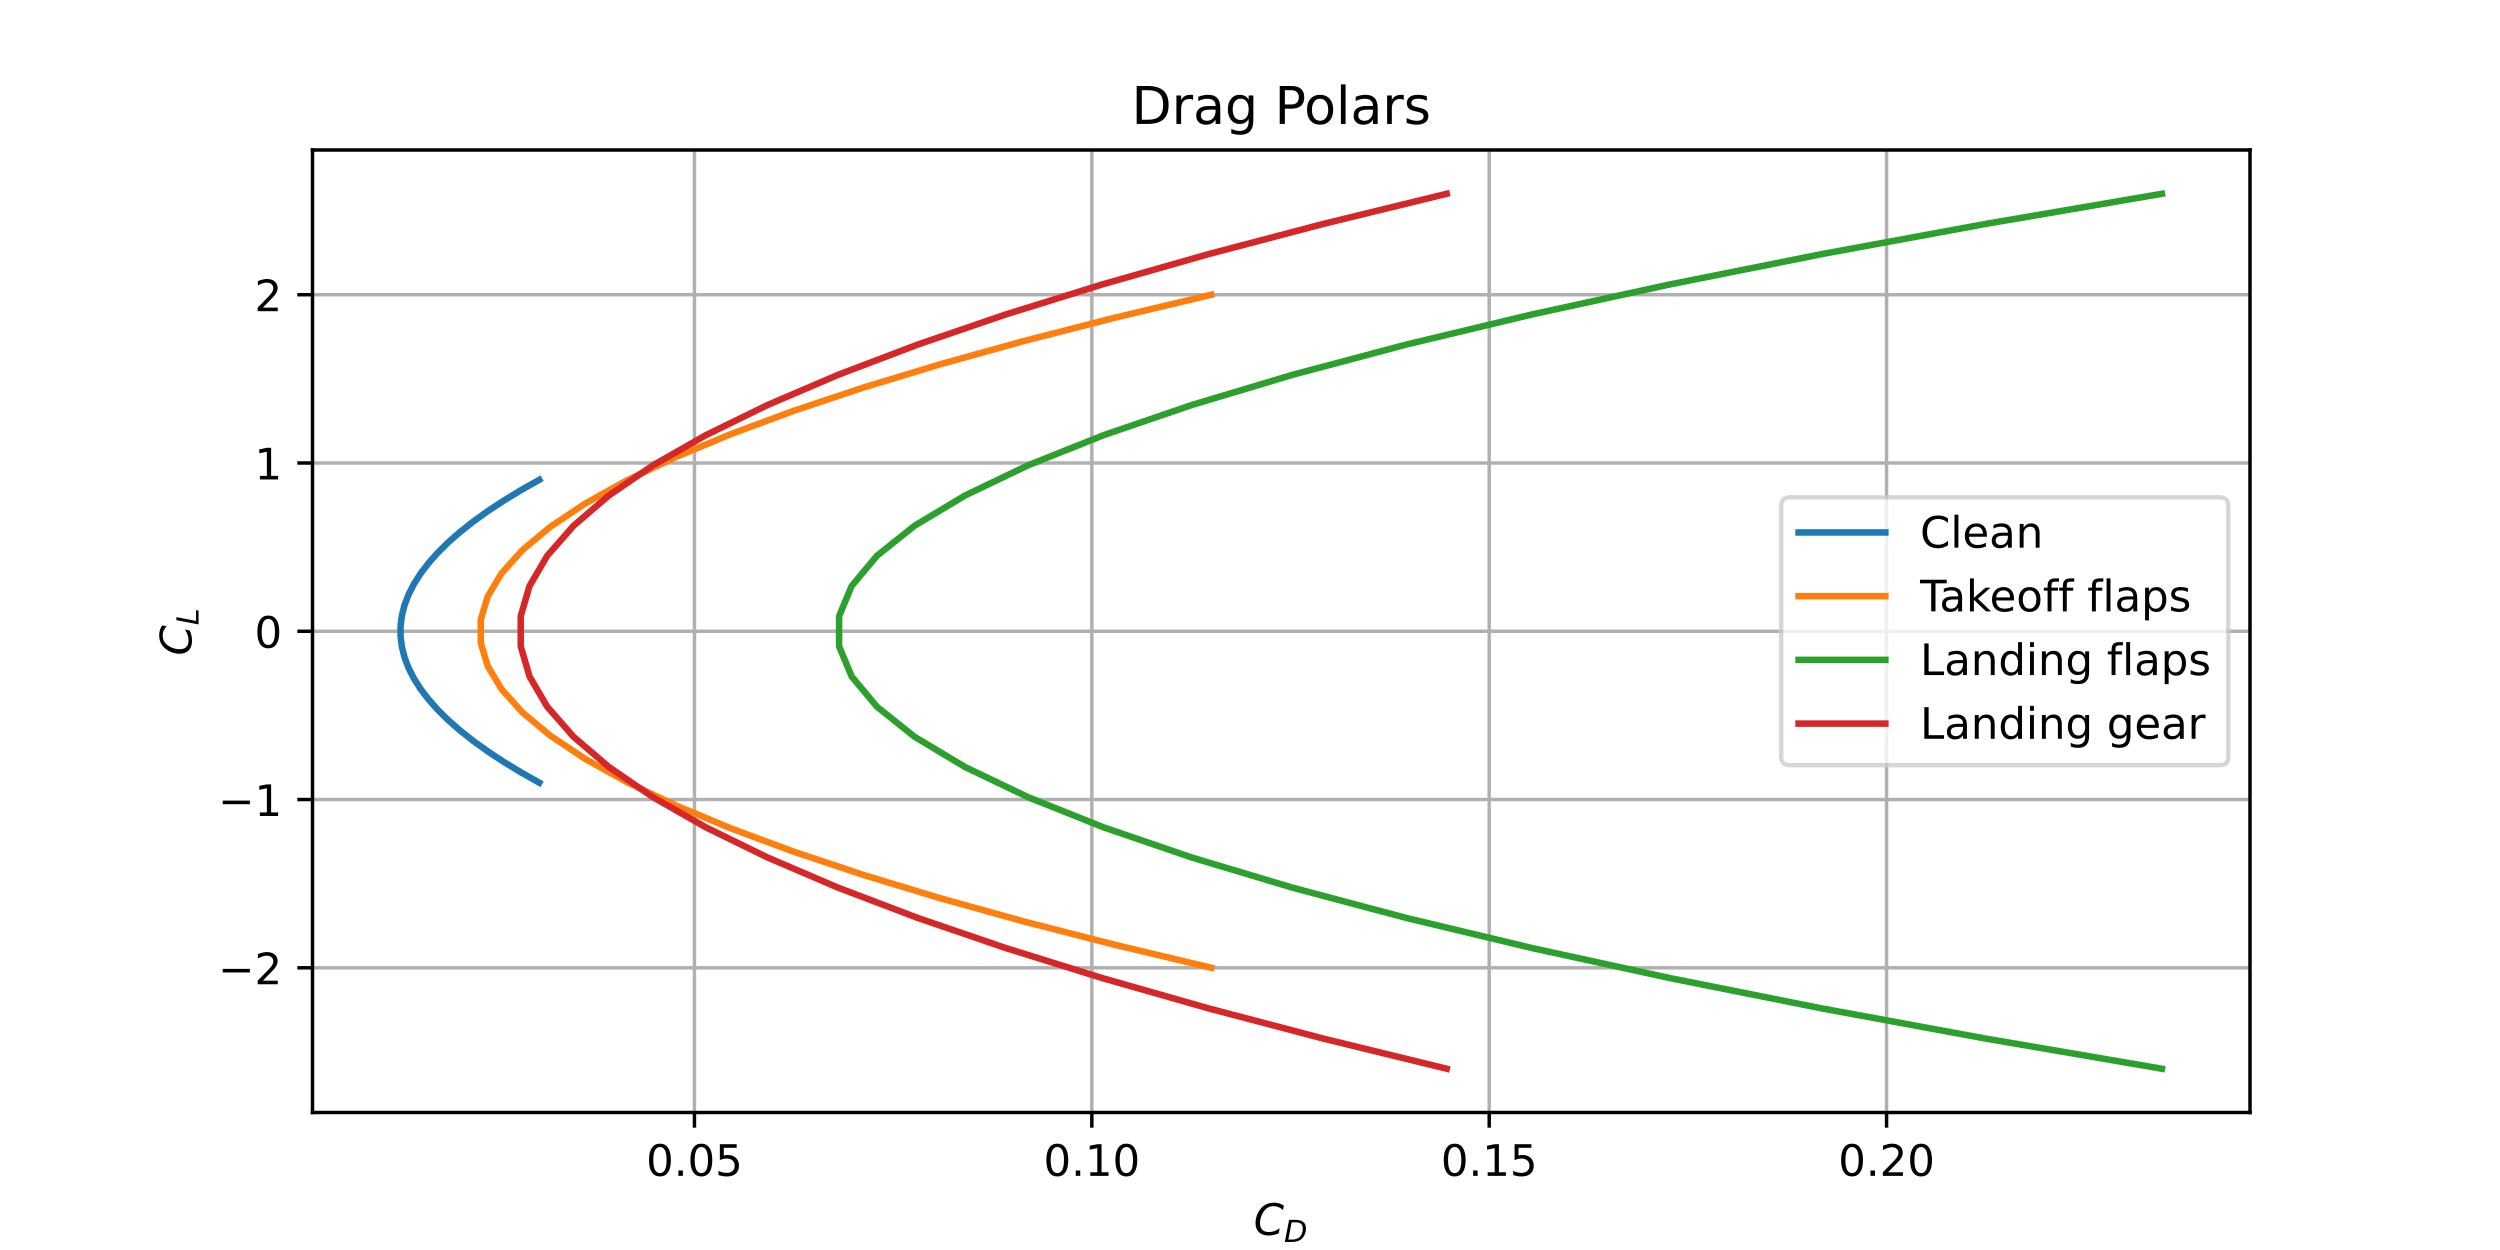
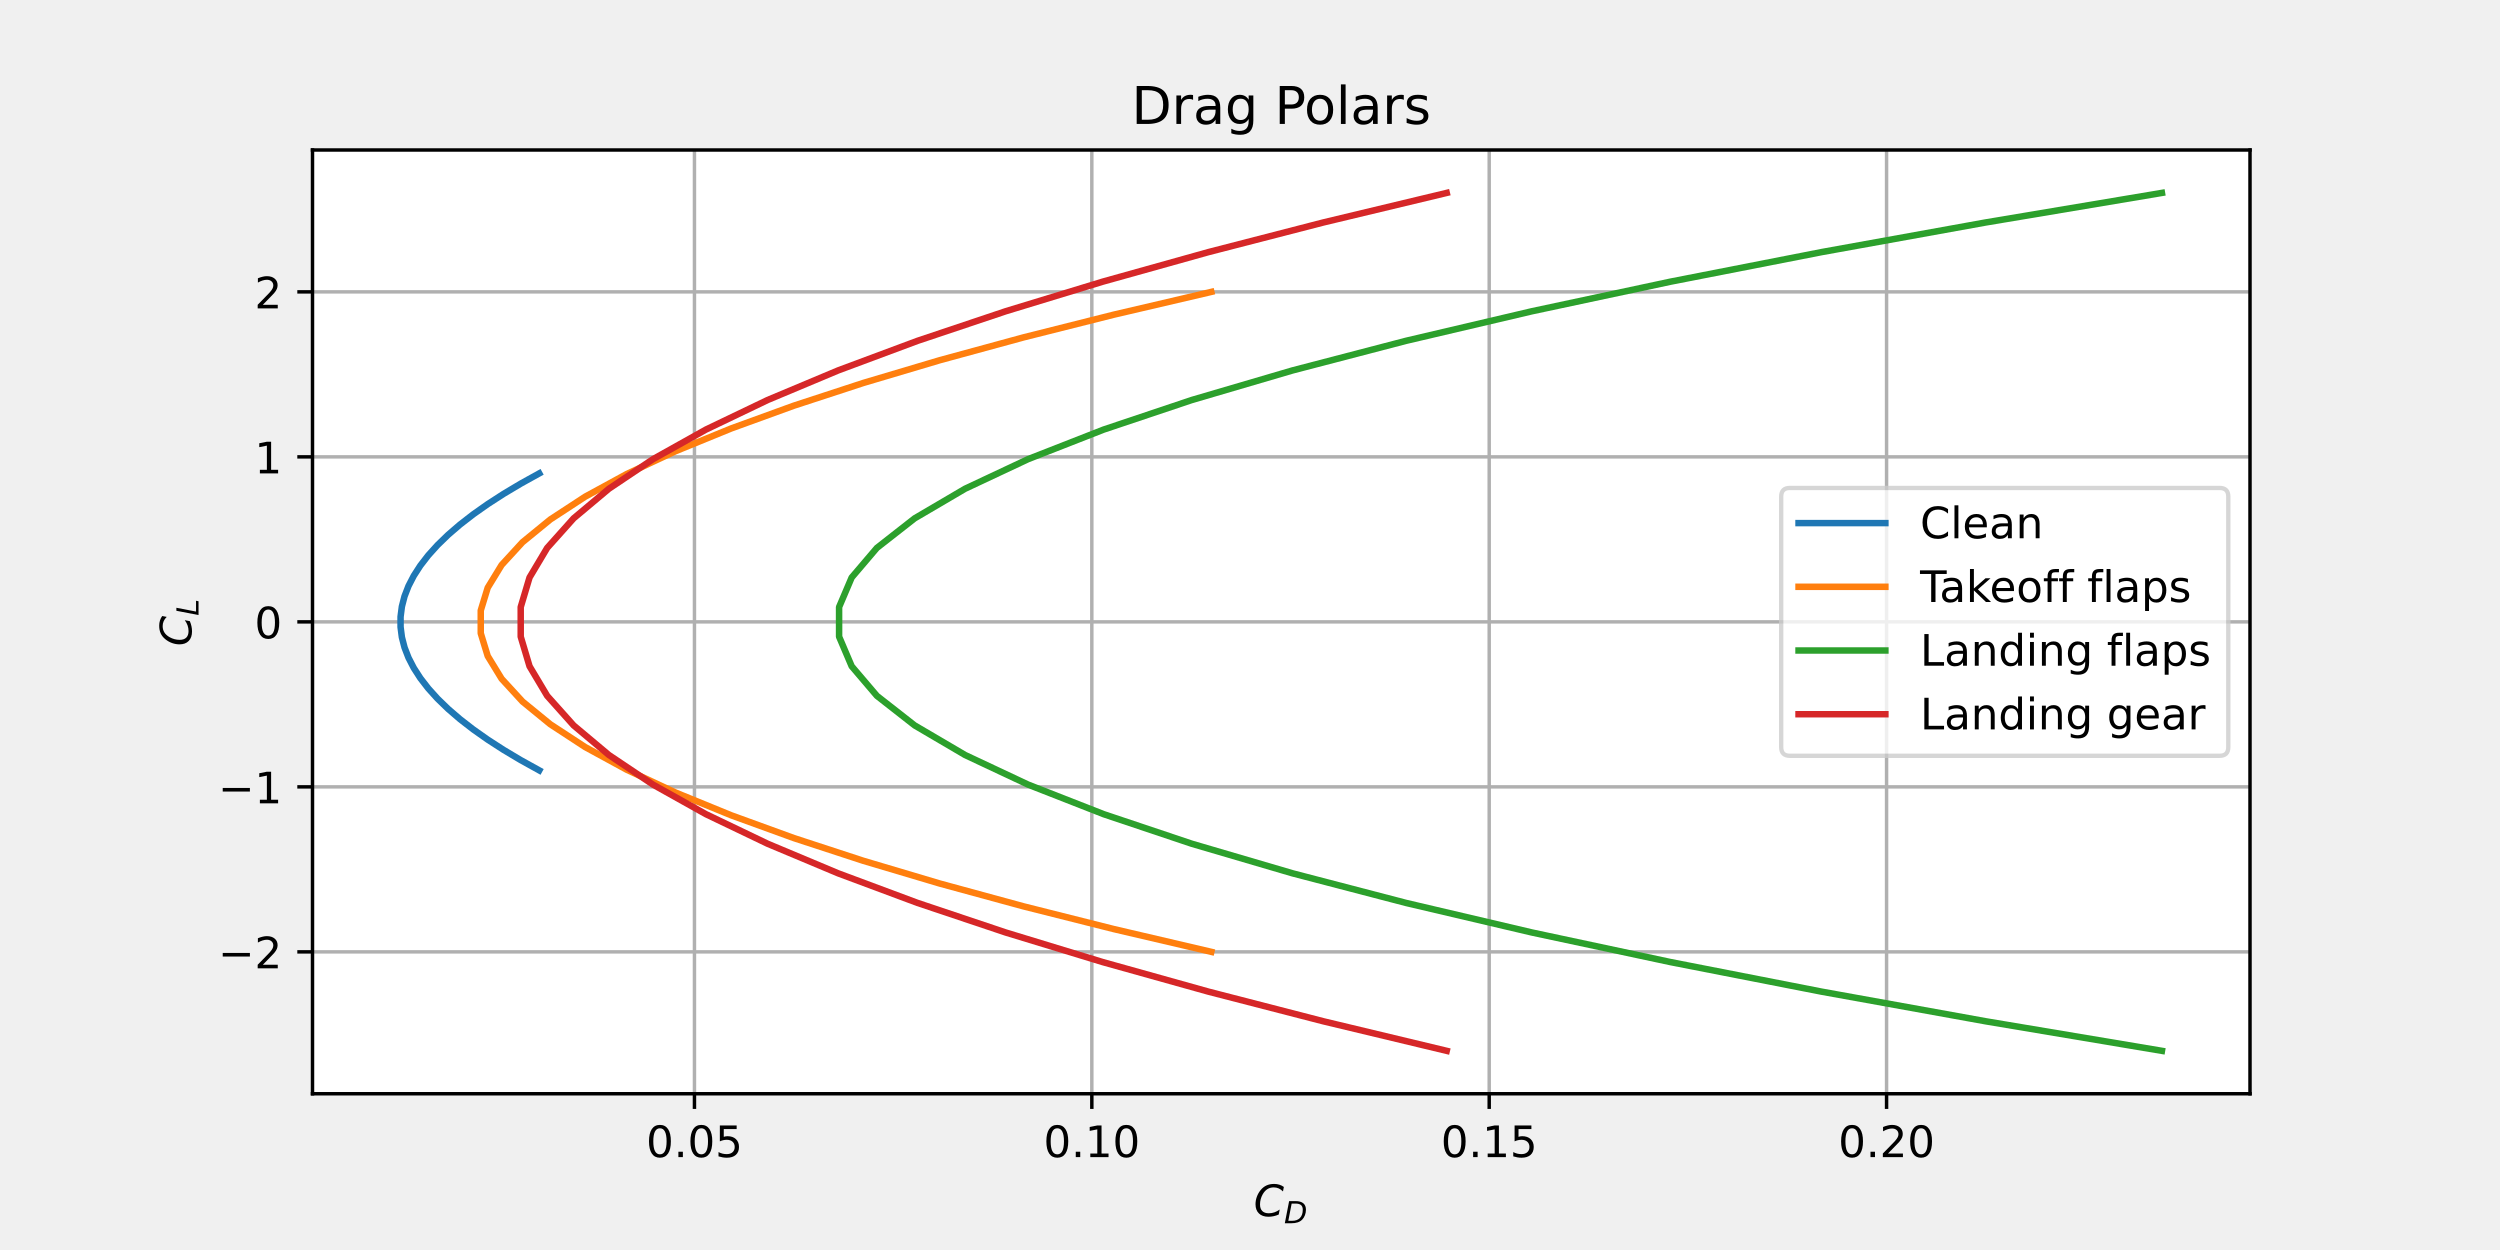
<svg xmlns="http://www.w3.org/2000/svg" xmlns:xlink="http://www.w3.org/1999/xlink" width="576pt" height="288pt" viewBox="0 0 576 288" version="1.1">
  <defs>
    <style type="text/css">*{stroke-linejoin: round; stroke-linecap: butt}</style>
  </defs>
  <g id="figure_1">
    <g id="patch_1">
-       <path d="M 0 288  L 576 288  L 576 0  L 0 0  z " style="fill: #ffffff" />
+       <path d="M 0 288  L 576 288  L 576 0  L 0 0  L 0 288  z " style="fill: none" />
    </g>
    <g id="axes_1">
      <g id="patch_2">
-         <path d="M 72 256.32  L 518.4 256.32  L 518.4 34.56  L 72 34.56  z " style="fill: #ffffff" />
+         <path d="M 72 252  L 518.4 252  L 518.4 34.56  L 72 34.56  z " style="fill: #ffffff" />
      </g>
      <g id="matplotlib.axis_1">
        <g id="xtick_1">
          <g id="line2d_1">
-             <path d="M 160.003 256.32  L 160.003 34.56  " clip-path="url(#pb4c5564491)" style="fill: none; stroke: #b0b0b0; stroke-width: 0.8; stroke-linecap: square" />
+             <path d="M 160.003 252  L 160.003 34.56  " clip-path="url(#p18c7b7a7e8)" style="fill: none; stroke: #b0b0b0; stroke-width: 0.8; stroke-linecap: square" />
          </g>
          <g id="line2d_2">
            <defs>
-               <path id="m3aa9c5b086" d="M 0 0  L 0 3.5  " style="stroke: #000000; stroke-width: 0.8" />
-             </defs>
-             <g>
-               <use xlink:href="#m3aa9c5b086" x="160.003" y="256.32" style="stroke: #000000; stroke-width: 0.8" />
+               <path id="mb31b305db0" d="M 0 0  L 0 3.5  " style="stroke: #000000; stroke-width: 0.8" />
+             </defs>
+             <g>
+               <use xlink:href="#mb31b305db0" x="160.003" y="252" style="stroke: #000000; stroke-width: 0.8" />
            </g>
          </g>
          <g id="text_1">
-             <g transform="translate(148.8703 270.9184) scale(0.1 -0.1)">
+             <g transform="translate(148.8703 266.5984)scale(0.1 -0.1)">
              <defs>
                <path id="DejaVuSans-30" d="M 2034 4250  Q 1547 4250 1301 3770  Q 1056 3291 1056 2328  Q 1056 1369 1301 889  Q 1547 409 2034 409  Q 2525 409 2770 889  Q 3016 1369 3016 2328  Q 3016 3291 2770 3770  Q 2525 4250 2034 4250  z M 2034 4750  Q 2819 4750 3233 4129  Q 3647 3509 3647 2328  Q 3647 1150 3233 529  Q 2819 -91 2034 -91  Q 1250 -91 836 529  Q 422 1150 422 2328  Q 422 3509 836 4129  Q 1250 4750 2034 4750  z " transform="scale(0.015625)" />
                <path id="DejaVuSans-2e" d="M 684 794  L 1344 794  L 1344 0  L 684 0  L 684 794  z " transform="scale(0.015625)" />
                <path id="DejaVuSans-35" d="M 691 4666  L 3169 4666  L 3169 4134  L 1269 4134  L 1269 2991  Q 1406 3038 1543 3061  Q 1681 3084 1819 3084  Q 2600 3084 3056 2656  Q 3513 2228 3513 1497  Q 3513 744 3044 326  Q 2575 -91 1722 -91  Q 1428 -91 1123 -41  Q 819 9 494 109  L 494 744  Q 775 591 1075 516  Q 1375 441 1709 441  Q 2250 441 2565 725  Q 2881 1009 2881 1497  Q 2881 1984 2565 2268  Q 2250 2553 1709 2553  Q 1456 2553 1204 2497  Q 953 2441 691 2322  L 691 4666  z " transform="scale(0.015625)" />
              </defs>
              <use xlink:href="#DejaVuSans-30" />
              <use xlink:href="#DejaVuSans-2e" x="63.623" />
              <use xlink:href="#DejaVuSans-30" x="95.41" />
              <use xlink:href="#DejaVuSans-35" x="159.033" />
            </g>
          </g>
        </g>
        <g id="xtick_2">
          <g id="line2d_3">
-             <path d="M 251.557 256.32  L 251.557 34.56  " clip-path="url(#pb4c5564491)" style="fill: none; stroke: #b0b0b0; stroke-width: 0.8; stroke-linecap: square" />
+             <path d="M 251.557 252  L 251.557 34.56  " clip-path="url(#p18c7b7a7e8)" style="fill: none; stroke: #b0b0b0; stroke-width: 0.8; stroke-linecap: square" />
          </g>
          <g id="line2d_4">
            <g>
-               <use xlink:href="#m3aa9c5b086" x="251.557" y="256.32" style="stroke: #000000; stroke-width: 0.8" />
+               <use xlink:href="#mb31b305db0" x="251.557" y="252" style="stroke: #000000; stroke-width: 0.8" />
            </g>
          </g>
          <g id="text_2">
-             <g transform="translate(240.4246 270.9184) scale(0.1 -0.1)">
+             <g transform="translate(240.4246 266.5984)scale(0.1 -0.1)">
              <defs>
                <path id="DejaVuSans-31" d="M 794 531  L 1825 531  L 1825 4091  L 703 3866  L 703 4441  L 1819 4666  L 2450 4666  L 2450 531  L 3481 531  L 3481 0  L 794 0  L 794 531  z " transform="scale(0.015625)" />
              </defs>
              <use xlink:href="#DejaVuSans-30" />
              <use xlink:href="#DejaVuSans-2e" x="63.623" />
              <use xlink:href="#DejaVuSans-31" x="95.41" />
              <use xlink:href="#DejaVuSans-30" x="159.033" />
            </g>
          </g>
        </g>
        <g id="xtick_3">
          <g id="line2d_5">
-             <path d="M 343.112 256.32  L 343.112 34.56  " clip-path="url(#pb4c5564491)" style="fill: none; stroke: #b0b0b0; stroke-width: 0.8; stroke-linecap: square" />
+             <path d="M 343.112 252  L 343.112 34.56  " clip-path="url(#p18c7b7a7e8)" style="fill: none; stroke: #b0b0b0; stroke-width: 0.8; stroke-linecap: square" />
          </g>
          <g id="line2d_6">
            <g>
-               <use xlink:href="#m3aa9c5b086" x="343.112" y="256.32" style="stroke: #000000; stroke-width: 0.8" />
+               <use xlink:href="#mb31b305db0" x="343.112" y="252" style="stroke: #000000; stroke-width: 0.8" />
            </g>
          </g>
          <g id="text_3">
-             <g transform="translate(331.9789 270.9184) scale(0.1 -0.1)">
+             <g transform="translate(331.9789 266.5984)scale(0.1 -0.1)">
              <use xlink:href="#DejaVuSans-30" />
              <use xlink:href="#DejaVuSans-2e" x="63.623" />
              <use xlink:href="#DejaVuSans-31" x="95.41" />
              <use xlink:href="#DejaVuSans-35" x="159.033" />
            </g>
          </g>
        </g>
        <g id="xtick_4">
          <g id="line2d_7">
-             <path d="M 434.666 256.32  L 434.666 34.56  " clip-path="url(#pb4c5564491)" style="fill: none; stroke: #b0b0b0; stroke-width: 0.8; stroke-linecap: square" />
+             <path d="M 434.666 252  L 434.666 34.56  " clip-path="url(#p18c7b7a7e8)" style="fill: none; stroke: #b0b0b0; stroke-width: 0.8; stroke-linecap: square" />
          </g>
          <g id="line2d_8">
            <g>
-               <use xlink:href="#m3aa9c5b086" x="434.666" y="256.32" style="stroke: #000000; stroke-width: 0.8" />
+               <use xlink:href="#mb31b305db0" x="434.666" y="252" style="stroke: #000000; stroke-width: 0.8" />
            </g>
          </g>
          <g id="text_4">
-             <g transform="translate(423.5333 270.9184) scale(0.1 -0.1)">
+             <g transform="translate(423.5333 266.5984)scale(0.1 -0.1)">
              <defs>
                <path id="DejaVuSans-32" d="M 1228 531  L 3431 531  L 3431 0  L 469 0  L 469 531  Q 828 903 1448 1529  Q 2069 2156 2228 2338  Q 2531 2678 2651 2914  Q 2772 3150 2772 3378  Q 2772 3750 2511 3984  Q 2250 4219 1831 4219  Q 1534 4219 1204 4116  Q 875 4013 500 3803  L 500 4441  Q 881 4594 1212 4672  Q 1544 4750 1819 4750  Q 2544 4750 2975 4387  Q 3406 4025 3406 3419  Q 3406 3131 3298 2873  Q 3191 2616 2906 2266  Q 2828 2175 2409 1742  Q 1991 1309 1228 531  z " transform="scale(0.015625)" />
              </defs>
              <use xlink:href="#DejaVuSans-30" />
              <use xlink:href="#DejaVuSans-2e" x="63.623" />
              <use xlink:href="#DejaVuSans-32" x="95.41" />
              <use xlink:href="#DejaVuSans-30" x="159.033" />
            </g>
          </g>
        </g>
        <g id="text_5">
-           <g transform="translate(288.85 284.5966) scale(0.1 -0.1)">
+           <g transform="translate(288.85 280.2766)scale(0.1 -0.1)">
            <defs>
              <path id="DejaVuSans-Oblique-43" d="M 4447 4306  L 4319 3641  Q 4019 3944 3683 4091  Q 3347 4238 2956 4238  Q 2422 4238 2017 3981  Q 1613 3725 1319 3200  Q 1131 2863 1032 2486  Q 934 2109 934 1728  Q 934 1091 1264 756  Q 1594 422 2222 422  Q 2656 422 3056 561  Q 3456 700 3834 978  L 3688 231  Q 3316 72 2936 -9  Q 2556 -91 2175 -91  Q 1278 -91 773 396  Q 269 884 269 1753  Q 269 2309 461 2846  Q 653 3384 1013 3828  Q 1394 4300 1883 4525  Q 2372 4750 3022 4750  Q 3422 4750 3780 4639  Q 4138 4528 4447 4306  z " transform="scale(0.015625)" />
              <path id="DejaVuSans-Oblique-44" d="M 1081 4666  L 2438 4666  Q 3519 4666 4070 4208  Q 4622 3750 4622 2847  Q 4622 2250 4412 1698  Q 4203 1147 3834 769  Q 3463 381 2891 190  Q 2319 0 1538 0  L 172 0  L 1081 4666  z M 1613 4147  L 909 519  L 1734 519  Q 2794 519 3375 1128  Q 3956 1738 3956 2847  Q 3956 3519 3581 3833  Q 3206 4147 2406 4147  L 1613 4147  z " transform="scale(0.015625)" />
            </defs>
            <use xlink:href="#DejaVuSans-Oblique-43" transform="translate(0 0.78125)" />
-             <use xlink:href="#DejaVuSans-Oblique-44" transform="translate(69.82422 -15.625) scale(0.7)" />
+             <use xlink:href="#DejaVuSans-Oblique-44" transform="translate(69.82422 -15.625)scale(0.7)" />
          </g>
        </g>
      </g>
      <g id="matplotlib.axis_2">
        <g id="ytick_1">
          <g id="line2d_9">
-             <path d="M 72 222.978  L 518.4 222.978  " clip-path="url(#pb4c5564491)" style="fill: none; stroke: #b0b0b0; stroke-width: 0.8; stroke-linecap: square" />
+             <path d="M 72 219.308  L 518.4 219.308  " clip-path="url(#p18c7b7a7e8)" style="fill: none; stroke: #b0b0b0; stroke-width: 0.8; stroke-linecap: square" />
          </g>
          <g id="line2d_10">
            <defs>
-               <path id="md0d3e033e2" d="M 0 0  L -3.5 0  " style="stroke: #000000; stroke-width: 0.8" />
-             </defs>
-             <g>
-               <use xlink:href="#md0d3e033e2" x="72" y="222.978" style="stroke: #000000; stroke-width: 0.8" />
+               <path id="m0a3570a9d2" d="M 0 0  L -3.5 0  " style="stroke: #000000; stroke-width: 0.8" />
+             </defs>
+             <g>
+               <use xlink:href="#m0a3570a9d2" x="72" y="219.308" style="stroke: #000000; stroke-width: 0.8" />
            </g>
          </g>
          <g id="text_6">
-             <g transform="translate(50.25781 226.7777) scale(0.1 -0.1)">
+             <g transform="translate(50.25781 223.1072)scale(0.1 -0.1)">
              <defs>
                <path id="DejaVuSans-2212" d="M 678 2272  L 4684 2272  L 4684 1741  L 678 1741  L 678 2272  z " transform="scale(0.015625)" />
              </defs>
              <use xlink:href="#DejaVuSans-2212" />
              <use xlink:href="#DejaVuSans-32" x="83.789" />
            </g>
          </g>
        </g>
        <g id="ytick_2">
          <g id="line2d_11">
-             <path d="M 72 184.209  L 518.4 184.209  " clip-path="url(#pb4c5564491)" style="fill: none; stroke: #b0b0b0; stroke-width: 0.8; stroke-linecap: square" />
+             <path d="M 72 181.294  L 518.4 181.294  " clip-path="url(#p18c7b7a7e8)" style="fill: none; stroke: #b0b0b0; stroke-width: 0.8; stroke-linecap: square" />
          </g>
          <g id="line2d_12">
            <g>
-               <use xlink:href="#md0d3e033e2" x="72" y="184.209" style="stroke: #000000; stroke-width: 0.8" />
+               <use xlink:href="#m0a3570a9d2" x="72" y="181.294" style="stroke: #000000; stroke-width: 0.8" />
            </g>
          </g>
          <g id="text_7">
-             <g transform="translate(50.25781 188.0085) scale(0.1 -0.1)">
+             <g transform="translate(50.25781 185.0932)scale(0.1 -0.1)">
              <use xlink:href="#DejaVuSans-2212" />
              <use xlink:href="#DejaVuSans-31" x="83.789" />
            </g>
          </g>
        </g>
        <g id="ytick_3">
          <g id="line2d_13">
-             <path d="M 72 145.44  L 518.4 145.44  " clip-path="url(#pb4c5564491)" style="fill: none; stroke: #b0b0b0; stroke-width: 0.8; stroke-linecap: square" />
+             <path d="M 72 143.28  L 518.4 143.28  " clip-path="url(#p18c7b7a7e8)" style="fill: none; stroke: #b0b0b0; stroke-width: 0.8; stroke-linecap: square" />
          </g>
          <g id="line2d_14">
            <g>
-               <use xlink:href="#md0d3e033e2" x="72" y="145.44" style="stroke: #000000; stroke-width: 0.8" />
+               <use xlink:href="#m0a3570a9d2" x="72" y="143.28" style="stroke: #000000; stroke-width: 0.8" />
            </g>
          </g>
          <g id="text_8">
-             <g transform="translate(58.6375 149.2392) scale(0.1 -0.1)">
+             <g transform="translate(58.6375 147.0792)scale(0.1 -0.1)">
              <use xlink:href="#DejaVuSans-30" />
            </g>
          </g>
        </g>
        <g id="ytick_4">
          <g id="line2d_15">
-             <path d="M 72 106.671  L 518.4 106.671  " clip-path="url(#pb4c5564491)" style="fill: none; stroke: #b0b0b0; stroke-width: 0.8; stroke-linecap: square" />
+             <path d="M 72 105.266  L 518.4 105.266  " clip-path="url(#p18c7b7a7e8)" style="fill: none; stroke: #b0b0b0; stroke-width: 0.8; stroke-linecap: square" />
          </g>
          <g id="line2d_16">
            <g>
-               <use xlink:href="#md0d3e033e2" x="72" y="106.671" style="stroke: #000000; stroke-width: 0.8" />
+               <use xlink:href="#m0a3570a9d2" x="72" y="105.266" style="stroke: #000000; stroke-width: 0.8" />
            </g>
          </g>
          <g id="text_9">
-             <g transform="translate(58.6375 110.47) scale(0.1 -0.1)">
+             <g transform="translate(58.6375 109.0652)scale(0.1 -0.1)">
              <use xlink:href="#DejaVuSans-31" />
            </g>
          </g>
        </g>
        <g id="ytick_5">
          <g id="line2d_17">
-             <path d="M 72 67.902  L 518.4 67.902  " clip-path="url(#pb4c5564491)" style="fill: none; stroke: #b0b0b0; stroke-width: 0.8; stroke-linecap: square" />
+             <path d="M 72 67.252  L 518.4 67.252  " clip-path="url(#p18c7b7a7e8)" style="fill: none; stroke: #b0b0b0; stroke-width: 0.8; stroke-linecap: square" />
          </g>
          <g id="line2d_18">
            <g>
-               <use xlink:href="#md0d3e033e2" x="72" y="67.902" style="stroke: #000000; stroke-width: 0.8" />
+               <use xlink:href="#m0a3570a9d2" x="72" y="67.252" style="stroke: #000000; stroke-width: 0.8" />
            </g>
          </g>
          <g id="text_10">
-             <g transform="translate(58.6375 71.70076) scale(0.1 -0.1)">
+             <g transform="translate(58.6375 71.05125)scale(0.1 -0.1)">
              <use xlink:href="#DejaVuSans-32" />
            </g>
          </g>
        </g>
        <g id="text_11">
-           <g transform="translate(44.17813 151.04) rotate(-90) scale(0.1 -0.1)">
+           <g transform="translate(44.17813 148.88)rotate(-90)scale(0.1 -0.1)">
            <defs>
              <path id="DejaVuSans-Oblique-4c" d="M 1075 4666  L 1709 4666  L 909 525  L 3181 525  L 3078 0  L 172 0  L 1075 4666  z " transform="scale(0.015625)" />
            </defs>
            <use xlink:href="#DejaVuSans-Oblique-43" transform="translate(0 0.78125)" />
-             <use xlink:href="#DejaVuSans-Oblique-4c" transform="translate(69.82422 -15.625) scale(0.7)" />
+             <use xlink:href="#DejaVuSans-Oblique-4c" transform="translate(69.82422 -15.625)scale(0.7)" />
          </g>
        </g>
      </g>
      <g id="line2d_19">
-         <path d="M 124.246 180.332  L 119.985 177.926  L 116.029 175.52  L 112.377 173.113  L 109.029 170.707  L 105.986 168.3  L 103.247 165.894  L 100.812 163.488  L 98.682 161.081  L 96.856 158.675  L 95.334 156.269  L 94.117 153.862  L 93.204 151.456  L 92.595 149.05  L 92.291 146.643  L 92.291 144.237  L 92.595 141.83  L 93.204 139.424  L 94.117 137.018  L 95.334 134.611  L 96.856 132.205  L 98.682 129.799  L 100.812 127.392  L 103.247 124.986  L 105.986 122.58  L 109.029 120.173  L 112.377 117.767  L 116.029 115.36  L 119.985 112.954  L 124.246 110.548  " clip-path="url(#pb4c5564491)" style="fill: none; stroke: #1f77b4; stroke-width: 1.5; stroke-linecap: square" />
+         <path d="M 124.246 177.493  L 119.985 175.133  L 116.029 172.774  L 112.377 170.414  L 109.029 168.055  L 105.986 165.695  L 103.247 163.336  L 100.812 160.976  L 98.682 158.617  L 96.856 156.257  L 95.334 153.898  L 94.117 151.538  L 93.204 149.179  L 92.595 146.819  L 92.291 144.46  L 92.291 142.1  L 92.595 139.741  L 93.204 137.381  L 94.117 135.022  L 95.334 132.662  L 96.856 130.303  L 98.682 127.943  L 100.812 125.584  L 103.247 123.224  L 105.986 120.865  L 109.029 118.505  L 112.377 116.146  L 116.029 113.786  L 119.985 111.427  L 124.246 109.067  " clip-path="url(#p18c7b7a7e8)" style="fill: none; stroke: #1f77b4; stroke-width: 1.5; stroke-linecap: square" />
      </g>
      <g id="line2d_20">
-         <path d="M 279.086 222.978  L 256.643 217.631  L 235.804 212.284  L 216.567 206.936  L 198.933 201.589  L 182.902 196.241  L 168.475 190.894  L 155.65 185.546  L 144.429 180.199  L 134.81 174.851  L 126.795 169.504  L 120.383 164.156  L 115.573 158.809  L 112.367 153.461  L 110.764 148.114  L 110.764 142.766  L 112.367 137.419  L 115.573 132.071  L 120.383 126.724  L 126.795 121.376  L 134.81 116.029  L 144.429 110.681  L 155.65 105.334  L 168.475 99.986  L 182.902 94.639  L 198.933 89.291  L 216.567 83.944  L 235.804 78.596  L 256.643 73.249  L 279.086 67.902  " clip-path="url(#pb4c5564491)" style="fill: none; stroke: #ff7f0e; stroke-width: 1.5; stroke-linecap: square" />
+         <path d="M 279.086 219.308  L 256.643 214.065  L 235.804 208.821  L 216.567 203.578  L 198.933 198.335  L 182.902 193.091  L 168.475 187.848  L 155.65 182.605  L 144.429 177.362  L 134.81 172.118  L 126.795 166.875  L 120.383 161.632  L 115.573 156.388  L 112.367 151.145  L 110.764 145.902  L 110.764 140.658  L 112.367 135.415  L 115.573 130.172  L 120.383 124.928  L 126.795 119.685  L 134.81 114.442  L 144.429 109.198  L 155.65 103.955  L 168.475 98.712  L 182.902 93.469  L 198.933 88.225  L 216.567 82.982  L 235.804 77.739  L 256.643 72.495  L 279.086 67.252  " clip-path="url(#p18c7b7a7e8)" style="fill: none; stroke: #ff7f0e; stroke-width: 1.5; stroke-linecap: square" />
      </g>
      <g id="line2d_21">
-         <path d="M 498.109 246.24  L 457.471 239.288  L 419.736 232.337  L 384.904 225.385  L 352.974 218.433  L 323.947 211.481  L 297.823 204.53  L 274.601 197.578  L 254.282 190.626  L 236.866 183.674  L 222.352 176.723  L 210.742 169.771  L 202.034 162.819  L 196.228 155.868  L 193.325 148.916  L 193.325 141.964  L 196.228 135.012  L 202.034 128.061  L 210.742 121.109  L 222.352 114.157  L 236.866 107.206  L 254.282 100.254  L 274.601 93.302  L 297.823 86.35  L 323.947 79.399  L 352.974 72.447  L 384.904 65.495  L 419.736 58.543  L 457.471 51.592  L 498.109 44.64  " clip-path="url(#pb4c5564491)" style="fill: none; stroke: #2ca02c; stroke-width: 1.5; stroke-linecap: square" />
+         <path d="M 498.109 242.116  L 457.471 235.3  L 419.736 228.484  L 384.904 221.667  L 352.974 214.851  L 323.947 208.035  L 297.823 201.219  L 274.601 194.402  L 254.282 187.586  L 236.866 180.77  L 222.352 173.953  L 210.742 167.137  L 202.034 160.321  L 196.228 153.504  L 193.325 146.688  L 193.325 139.872  L 196.228 133.056  L 202.034 126.239  L 210.742 119.423  L 222.352 112.607  L 236.866 105.79  L 254.282 98.974  L 274.601 92.158  L 297.823 85.341  L 323.947 78.525  L 352.974 71.709  L 384.904 64.893  L 419.736 58.076  L 457.471 51.26  L 498.109 44.444  " clip-path="url(#p18c7b7a7e8)" style="fill: none; stroke: #2ca02c; stroke-width: 1.5; stroke-linecap: square" />
      </g>
      <g id="line2d_22">
-         <path d="M 333.322 246.24  L 304.875 239.288  L 278.461 232.337  L 254.078 225.385  L 231.727 218.433  L 211.408 211.481  L 193.121 204.53  L 176.866 197.578  L 162.643 190.626  L 150.452 183.674  L 140.292 176.723  L 132.165 169.771  L 126.069 162.819  L 122.005 155.868  L 119.973 148.916  L 119.973 141.964  L 122.005 135.012  L 126.069 128.061  L 132.165 121.109  L 140.292 114.157  L 150.452 107.206  L 162.643 100.254  L 176.866 93.302  L 193.121 86.35  L 211.408 79.399  L 231.727 72.447  L 254.078 65.495  L 278.461 58.543  L 304.875 51.592  L 333.322 44.64  " clip-path="url(#pb4c5564491)" style="fill: none; stroke: #d62728; stroke-width: 1.5; stroke-linecap: square" />
+         <path d="M 333.322 242.116  L 304.875 235.3  L 278.461 228.484  L 254.078 221.667  L 231.727 214.851  L 211.408 208.035  L 193.121 201.219  L 176.866 194.402  L 162.643 187.586  L 150.452 180.77  L 140.292 173.953  L 132.165 167.137  L 126.069 160.321  L 122.005 153.504  L 119.973 146.688  L 119.973 139.872  L 122.005 133.056  L 126.069 126.239  L 132.165 119.423  L 140.292 112.607  L 150.452 105.79  L 162.643 98.974  L 176.866 92.158  L 193.121 85.341  L 211.408 78.525  L 231.727 71.709  L 254.078 64.893  L 278.461 58.076  L 304.875 51.26  L 333.322 44.444  " clip-path="url(#p18c7b7a7e8)" style="fill: none; stroke: #d62728; stroke-width: 1.5; stroke-linecap: square" />
      </g>
      <g id="patch_3">
-         <path d="M 72 256.32  L 72 34.56  " style="fill: none; stroke: #000000; stroke-width: 0.8; stroke-linejoin: miter; stroke-linecap: square" />
+         <path d="M 72 252  L 72 34.56  " style="fill: none; stroke: #000000; stroke-width: 0.8; stroke-linejoin: miter; stroke-linecap: square" />
      </g>
      <g id="patch_4">
-         <path d="M 518.4 256.32  L 518.4 34.56  " style="fill: none; stroke: #000000; stroke-width: 0.8; stroke-linejoin: miter; stroke-linecap: square" />
+         <path d="M 518.4 252  L 518.4 34.56  " style="fill: none; stroke: #000000; stroke-width: 0.8; stroke-linejoin: miter; stroke-linecap: square" />
      </g>
      <g id="patch_5">
-         <path d="M 72 256.32  L 518.4 256.32  " style="fill: none; stroke: #000000; stroke-width: 0.8; stroke-linejoin: miter; stroke-linecap: square" />
+         <path d="M 72 252  L 518.4 252  " style="fill: none; stroke: #000000; stroke-width: 0.8; stroke-linejoin: miter; stroke-linecap: square" />
      </g>
      <g id="patch_6">
        <path d="M 72 34.56  L 518.4 34.56  " style="fill: none; stroke: #000000; stroke-width: 0.8; stroke-linejoin: miter; stroke-linecap: square" />
      </g>
      <g id="text_12">
-         <g transform="translate(260.7131 28.56) scale(0.12 -0.12)">
+         <g transform="translate(260.7131 28.56)scale(0.12 -0.12)">
          <defs>
            <path id="DejaVuSans-44" d="M 1259 4147  L 1259 519  L 2022 519  Q 2988 519 3436 956  Q 3884 1394 3884 2338  Q 3884 3275 3436 3711  Q 2988 4147 2022 4147  L 1259 4147  z M 628 4666  L 1925 4666  Q 3281 4666 3915 4102  Q 4550 3538 4550 2338  Q 4550 1131 3912 565  Q 3275 0 1925 0  L 628 0  L 628 4666  z " transform="scale(0.015625)" />
            <path id="DejaVuSans-72" d="M 2631 2963  Q 2534 3019 2420 3045  Q 2306 3072 2169 3072  Q 1681 3072 1420 2755  Q 1159 2438 1159 1844  L 1159 0  L 581 0  L 581 3500  L 1159 3500  L 1159 2956  Q 1341 3275 1631 3429  Q 1922 3584 2338 3584  Q 2397 3584 2469 3576  Q 2541 3569 2628 3553  L 2631 2963  z " transform="scale(0.015625)" />
            <path id="DejaVuSans-61" d="M 2194 1759  Q 1497 1759 1228 1600  Q 959 1441 959 1056  Q 959 750 1161 570  Q 1363 391 1709 391  Q 2188 391 2477 730  Q 2766 1069 2766 1631  L 2766 1759  L 2194 1759  z M 3341 1997  L 3341 0  L 2766 0  L 2766 531  Q 2569 213 2275 61  Q 1981 -91 1556 -91  Q 1019 -91 701 211  Q 384 513 384 1019  Q 384 1609 779 1909  Q 1175 2209 1959 2209  L 2766 2209  L 2766 2266  Q 2766 2663 2505 2880  Q 2244 3097 1772 3097  Q 1472 3097 1187 3025  Q 903 2953 641 2809  L 641 3341  Q 956 3463 1253 3523  Q 1550 3584 1831 3584  Q 2591 3584 2966 3190  Q 3341 2797 3341 1997  z " transform="scale(0.015625)" />
            <path id="DejaVuSans-67" d="M 2906 1791  Q 2906 2416 2648 2759  Q 2391 3103 1925 3103  Q 1463 3103 1205 2759  Q 947 2416 947 1791  Q 947 1169 1205 825  Q 1463 481 1925 481  Q 2391 481 2648 825  Q 2906 1169 2906 1791  z M 3481 434  Q 3481 -459 3084 -895  Q 2688 -1331 1869 -1331  Q 1566 -1331 1297 -1286  Q 1028 -1241 775 -1147  L 775 -588  Q 1028 -725 1275 -790  Q 1522 -856 1778 -856  Q 2344 -856 2625 -561  Q 2906 -266 2906 331  L 2906 616  Q 2728 306 2450 153  Q 2172 0 1784 0  Q 1141 0 747 490  Q 353 981 353 1791  Q 353 2603 747 3093  Q 1141 3584 1784 3584  Q 2172 3584 2450 3431  Q 2728 3278 2906 2969  L 2906 3500  L 3481 3500  L 3481 434  z " transform="scale(0.015625)" />
            <path id="DejaVuSans-20" transform="scale(0.015625)" />
            <path id="DejaVuSans-50" d="M 1259 4147  L 1259 2394  L 2053 2394  Q 2494 2394 2734 2622  Q 2975 2850 2975 3272  Q 2975 3691 2734 3919  Q 2494 4147 2053 4147  L 1259 4147  z M 628 4666  L 2053 4666  Q 2838 4666 3239 4311  Q 3641 3956 3641 3272  Q 3641 2581 3239 2228  Q 2838 1875 2053 1875  L 1259 1875  L 1259 0  L 628 0  L 628 4666  z " transform="scale(0.015625)" />
            <path id="DejaVuSans-6f" d="M 1959 3097  Q 1497 3097 1228 2736  Q 959 2375 959 1747  Q 959 1119 1226 758  Q 1494 397 1959 397  Q 2419 397 2687 759  Q 2956 1122 2956 1747  Q 2956 2369 2687 2733  Q 2419 3097 1959 3097  z M 1959 3584  Q 2709 3584 3137 3096  Q 3566 2609 3566 1747  Q 3566 888 3137 398  Q 2709 -91 1959 -91  Q 1206 -91 779 398  Q 353 888 353 1747  Q 353 2609 779 3096  Q 1206 3584 1959 3584  z " transform="scale(0.015625)" />
            <path id="DejaVuSans-6c" d="M 603 4863  L 1178 4863  L 1178 0  L 603 0  L 603 4863  z " transform="scale(0.015625)" />
            <path id="DejaVuSans-73" d="M 2834 3397  L 2834 2853  Q 2591 2978 2328 3040  Q 2066 3103 1784 3103  Q 1356 3103 1142 2972  Q 928 2841 928 2578  Q 928 2378 1081 2264  Q 1234 2150 1697 2047  L 1894 2003  Q 2506 1872 2764 1633  Q 3022 1394 3022 966  Q 3022 478 2636 193  Q 2250 -91 1575 -91  Q 1294 -91 989 -36  Q 684 19 347 128  L 347 722  Q 666 556 975 473  Q 1284 391 1588 391  Q 1994 391 2212 530  Q 2431 669 2431 922  Q 2431 1156 2273 1281  Q 2116 1406 1581 1522  L 1381 1569  Q 847 1681 609 1914  Q 372 2147 372 2553  Q 372 3047 722 3315  Q 1072 3584 1716 3584  Q 2034 3584 2315 3537  Q 2597 3491 2834 3397  z " transform="scale(0.015625)" />
          </defs>
          <use xlink:href="#DejaVuSans-44" />
          <use xlink:href="#DejaVuSans-72" x="77.002" />
          <use xlink:href="#DejaVuSans-61" x="118.115" />
          <use xlink:href="#DejaVuSans-67" x="179.395" />
          <use xlink:href="#DejaVuSans-20" x="242.871" />
          <use xlink:href="#DejaVuSans-50" x="274.658" />
          <use xlink:href="#DejaVuSans-6f" x="331.336" />
          <use xlink:href="#DejaVuSans-6c" x="392.518" />
          <use xlink:href="#DejaVuSans-61" x="420.301" />
          <use xlink:href="#DejaVuSans-72" x="481.58" />
          <use xlink:href="#DejaVuSans-73" x="522.693" />
        </g>
      </g>
      <g id="legend_1">
        <g id="patch_7">
-           <path d="M 412.387 176.296  L 511.4 176.296  Q 513.4 176.296 513.4 174.296  L 513.4 116.584  Q 513.4 114.584 511.4 114.584  L 412.387 114.584  Q 410.387 114.584 410.387 116.584  L 410.387 174.296  Q 410.387 176.296 412.387 176.296  z " style="fill: #ffffff; opacity: 0.8; stroke: #cccccc; stroke-linejoin: miter" />
+           <path d="M 412.387 174.136  L 511.4 174.136  Q 513.4 174.136 513.4 172.136  L 513.4 114.424  Q 513.4 112.424 511.4 112.424  L 412.387 112.424  Q 410.387 112.424 410.387 114.424  L 410.387 172.136  Q 410.387 174.136 412.387 174.136  z " style="fill: #ffffff; opacity: 0.8; stroke: #cccccc; stroke-linejoin: miter" />
        </g>
        <g id="line2d_23">
-           <path d="M 414.387 122.682  L 424.387 122.682  L 434.387 122.682  " style="fill: none; stroke: #1f77b4; stroke-width: 1.5; stroke-linecap: square" />
+           <path d="M 414.387 120.522  L 424.387 120.522  L 434.387 120.522  " style="fill: none; stroke: #1f77b4; stroke-width: 1.5; stroke-linecap: square" />
        </g>
        <g id="text_13">
-           <g transform="translate(442.3875 126.1822) scale(0.1 -0.1)">
+           <g transform="translate(442.3875 124.0222)scale(0.1 -0.1)">
            <defs>
              <path id="DejaVuSans-43" d="M 4122 4306  L 4122 3641  Q 3803 3938 3442 4084  Q 3081 4231 2675 4231  Q 1875 4231 1450 3742  Q 1025 3253 1025 2328  Q 1025 1406 1450 917  Q 1875 428 2675 428  Q 3081 428 3442 575  Q 3803 722 4122 1019  L 4122 359  Q 3791 134 3420 21  Q 3050 -91 2638 -91  Q 1578 -91 968 557  Q 359 1206 359 2328  Q 359 3453 968 4101  Q 1578 4750 2638 4750  Q 3056 4750 3426 4639  Q 3797 4528 4122 4306  z " transform="scale(0.015625)" />
              <path id="DejaVuSans-65" d="M 3597 1894  L 3597 1613  L 953 1613  Q 991 1019 1311 708  Q 1631 397 2203 397  Q 2534 397 2845 478  Q 3156 559 3463 722  L 3463 178  Q 3153 47 2828 -22  Q 2503 -91 2169 -91  Q 1331 -91 842 396  Q 353 884 353 1716  Q 353 2575 817 3079  Q 1281 3584 2069 3584  Q 2775 3584 3186 3129  Q 3597 2675 3597 1894  z M 3022 2063  Q 3016 2534 2758 2815  Q 2500 3097 2075 3097  Q 1594 3097 1305 2825  Q 1016 2553 972 2059  L 3022 2063  z " transform="scale(0.015625)" />
              <path id="DejaVuSans-6e" d="M 3513 2113  L 3513 0  L 2938 0  L 2938 2094  Q 2938 2591 2744 2837  Q 2550 3084 2163 3084  Q 1697 3084 1428 2787  Q 1159 2491 1159 1978  L 1159 0  L 581 0  L 581 3500  L 1159 3500  L 1159 2956  Q 1366 3272 1645 3428  Q 1925 3584 2291 3584  Q 2894 3584 3203 3211  Q 3513 2838 3513 2113  z " transform="scale(0.015625)" />
            </defs>
            <use xlink:href="#DejaVuSans-43" />
            <use xlink:href="#DejaVuSans-6c" x="69.824" />
            <use xlink:href="#DejaVuSans-65" x="97.607" />
            <use xlink:href="#DejaVuSans-61" x="159.131" />
            <use xlink:href="#DejaVuSans-6e" x="220.41" />
          </g>
        </g>
        <g id="line2d_24">
-           <path d="M 414.387 137.36  L 424.387 137.36  L 434.387 137.36  " style="fill: none; stroke: #ff7f0e; stroke-width: 1.5; stroke-linecap: square" />
+           <path d="M 414.387 135.2  L 424.387 135.2  L 434.387 135.2  " style="fill: none; stroke: #ff7f0e; stroke-width: 1.5; stroke-linecap: square" />
        </g>
        <g id="text_14">
-           <g transform="translate(442.3875 140.8603) scale(0.1 -0.1)">
+           <g transform="translate(442.3875 138.7003)scale(0.1 -0.1)">
            <defs>
              <path id="DejaVuSans-54" d="M -19 4666  L 3928 4666  L 3928 4134  L 2272 4134  L 2272 0  L 1638 0  L 1638 4134  L -19 4134  L -19 4666  z " transform="scale(0.015625)" />
              <path id="DejaVuSans-6b" d="M 581 4863  L 1159 4863  L 1159 1991  L 2875 3500  L 3609 3500  L 1753 1863  L 3688 0  L 2938 0  L 1159 1709  L 1159 0  L 581 0  L 581 4863  z " transform="scale(0.015625)" />
              <path id="DejaVuSans-66" d="M 2375 4863  L 2375 4384  L 1825 4384  Q 1516 4384 1395 4259  Q 1275 4134 1275 3809  L 1275 3500  L 2222 3500  L 2222 3053  L 1275 3053  L 1275 0  L 697 0  L 697 3053  L 147 3053  L 147 3500  L 697 3500  L 697 3744  Q 697 4328 969 4595  Q 1241 4863 1831 4863  L 2375 4863  z " transform="scale(0.015625)" />
              <path id="DejaVuSans-70" d="M 1159 525  L 1159 -1331  L 581 -1331  L 581 3500  L 1159 3500  L 1159 2969  Q 1341 3281 1617 3432  Q 1894 3584 2278 3584  Q 2916 3584 3314 3078  Q 3713 2572 3713 1747  Q 3713 922 3314 415  Q 2916 -91 2278 -91  Q 1894 -91 1617 61  Q 1341 213 1159 525  z M 3116 1747  Q 3116 2381 2855 2742  Q 2594 3103 2138 3103  Q 1681 3103 1420 2742  Q 1159 2381 1159 1747  Q 1159 1113 1420 752  Q 1681 391 2138 391  Q 2594 391 2855 752  Q 3116 1113 3116 1747  z " transform="scale(0.015625)" />
            </defs>
            <use xlink:href="#DejaVuSans-54" />
            <use xlink:href="#DejaVuSans-61" x="44.584" />
            <use xlink:href="#DejaVuSans-6b" x="105.863" />
            <use xlink:href="#DejaVuSans-65" x="160.148" />
            <use xlink:href="#DejaVuSans-6f" x="221.672" />
            <use xlink:href="#DejaVuSans-66" x="282.854" />
            <use xlink:href="#DejaVuSans-66" x="318.059" />
            <use xlink:href="#DejaVuSans-20" x="353.264" />
            <use xlink:href="#DejaVuSans-66" x="385.051" />
            <use xlink:href="#DejaVuSans-6c" x="420.256" />
            <use xlink:href="#DejaVuSans-61" x="448.039" />
            <use xlink:href="#DejaVuSans-70" x="509.318" />
            <use xlink:href="#DejaVuSans-73" x="572.795" />
          </g>
        </g>
        <g id="line2d_25">
-           <path d="M 414.387 152.038  L 424.387 152.038  L 434.387 152.038  " style="fill: none; stroke: #2ca02c; stroke-width: 1.5; stroke-linecap: square" />
+           <path d="M 414.387 149.878  L 424.387 149.878  L 434.387 149.878  " style="fill: none; stroke: #2ca02c; stroke-width: 1.5; stroke-linecap: square" />
        </g>
        <g id="text_15">
-           <g transform="translate(442.3875 155.5384) scale(0.1 -0.1)">
+           <g transform="translate(442.3875 153.3784)scale(0.1 -0.1)">
            <defs>
              <path id="DejaVuSans-4c" d="M 628 4666  L 1259 4666  L 1259 531  L 3531 531  L 3531 0  L 628 0  L 628 4666  z " transform="scale(0.015625)" />
              <path id="DejaVuSans-64" d="M 2906 2969  L 2906 4863  L 3481 4863  L 3481 0  L 2906 0  L 2906 525  Q 2725 213 2448 61  Q 2172 -91 1784 -91  Q 1150 -91 751 415  Q 353 922 353 1747  Q 353 2572 751 3078  Q 1150 3584 1784 3584  Q 2172 3584 2448 3432  Q 2725 3281 2906 2969  z M 947 1747  Q 947 1113 1208 752  Q 1469 391 1925 391  Q 2381 391 2643 752  Q 2906 1113 2906 1747  Q 2906 2381 2643 2742  Q 2381 3103 1925 3103  Q 1469 3103 1208 2742  Q 947 2381 947 1747  z " transform="scale(0.015625)" />
              <path id="DejaVuSans-69" d="M 603 3500  L 1178 3500  L 1178 0  L 603 0  L 603 3500  z M 603 4863  L 1178 4863  L 1178 4134  L 603 4134  L 603 4863  z " transform="scale(0.015625)" />
            </defs>
            <use xlink:href="#DejaVuSans-4c" />
            <use xlink:href="#DejaVuSans-61" x="55.713" />
            <use xlink:href="#DejaVuSans-6e" x="116.992" />
            <use xlink:href="#DejaVuSans-64" x="180.371" />
            <use xlink:href="#DejaVuSans-69" x="243.848" />
            <use xlink:href="#DejaVuSans-6e" x="271.631" />
            <use xlink:href="#DejaVuSans-67" x="335.01" />
            <use xlink:href="#DejaVuSans-20" x="398.486" />
            <use xlink:href="#DejaVuSans-66" x="430.273" />
            <use xlink:href="#DejaVuSans-6c" x="465.479" />
            <use xlink:href="#DejaVuSans-61" x="493.262" />
            <use xlink:href="#DejaVuSans-70" x="554.541" />
            <use xlink:href="#DejaVuSans-73" x="618.018" />
          </g>
        </g>
        <g id="line2d_26">
-           <path d="M 414.387 166.717  L 424.387 166.717  L 434.387 166.717  " style="fill: none; stroke: #d62728; stroke-width: 1.5; stroke-linecap: square" />
+           <path d="M 414.387 164.557  L 424.387 164.557  L 434.387 164.557  " style="fill: none; stroke: #d62728; stroke-width: 1.5; stroke-linecap: square" />
        </g>
        <g id="text_16">
-           <g transform="translate(442.3875 170.2166) scale(0.1 -0.1)">
+           <g transform="translate(442.3875 168.0566)scale(0.1 -0.1)">
            <use xlink:href="#DejaVuSans-4c" />
            <use xlink:href="#DejaVuSans-61" x="55.713" />
            <use xlink:href="#DejaVuSans-6e" x="116.992" />
            <use xlink:href="#DejaVuSans-64" x="180.371" />
            <use xlink:href="#DejaVuSans-69" x="243.848" />
            <use xlink:href="#DejaVuSans-6e" x="271.631" />
            <use xlink:href="#DejaVuSans-67" x="335.01" />
            <use xlink:href="#DejaVuSans-20" x="398.486" />
            <use xlink:href="#DejaVuSans-67" x="430.273" />
            <use xlink:href="#DejaVuSans-65" x="493.75" />
            <use xlink:href="#DejaVuSans-61" x="555.273" />
            <use xlink:href="#DejaVuSans-72" x="616.553" />
          </g>
        </g>
      </g>
    </g>
  </g>
  <defs>
-     <clipPath id="pb4c5564491">
-       <rect x="72" y="34.56" width="446.4" height="221.76" />
+     <clipPath id="p18c7b7a7e8">
+       <rect x="72" y="34.56" width="446.4" height="217.44" />
    </clipPath>
  </defs>
</svg>
